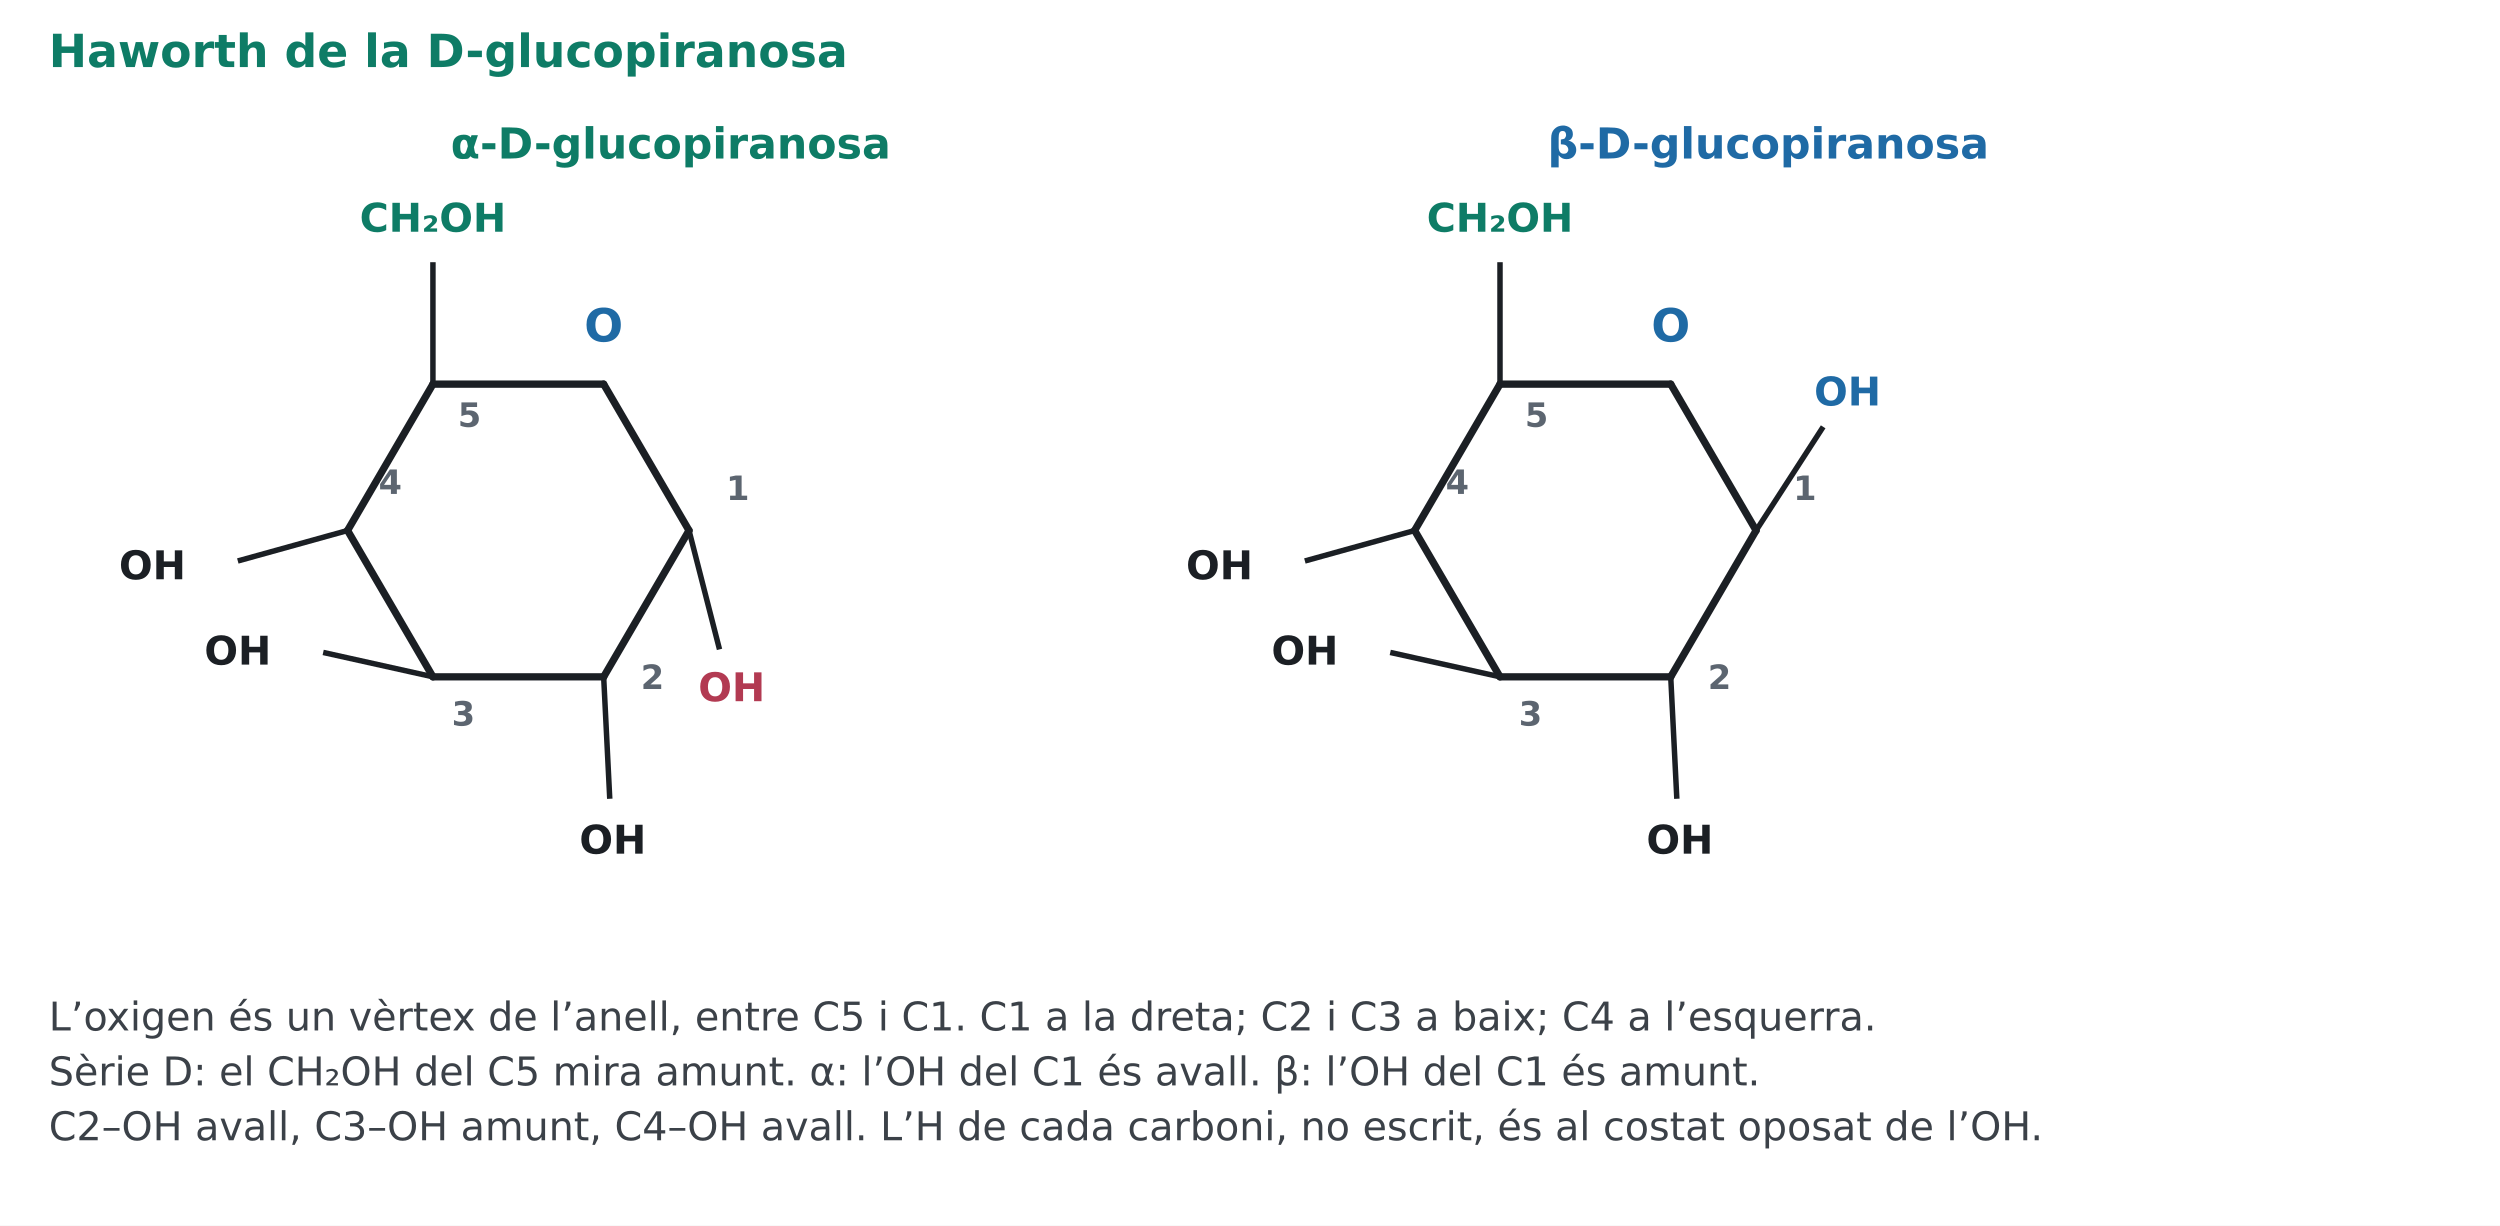
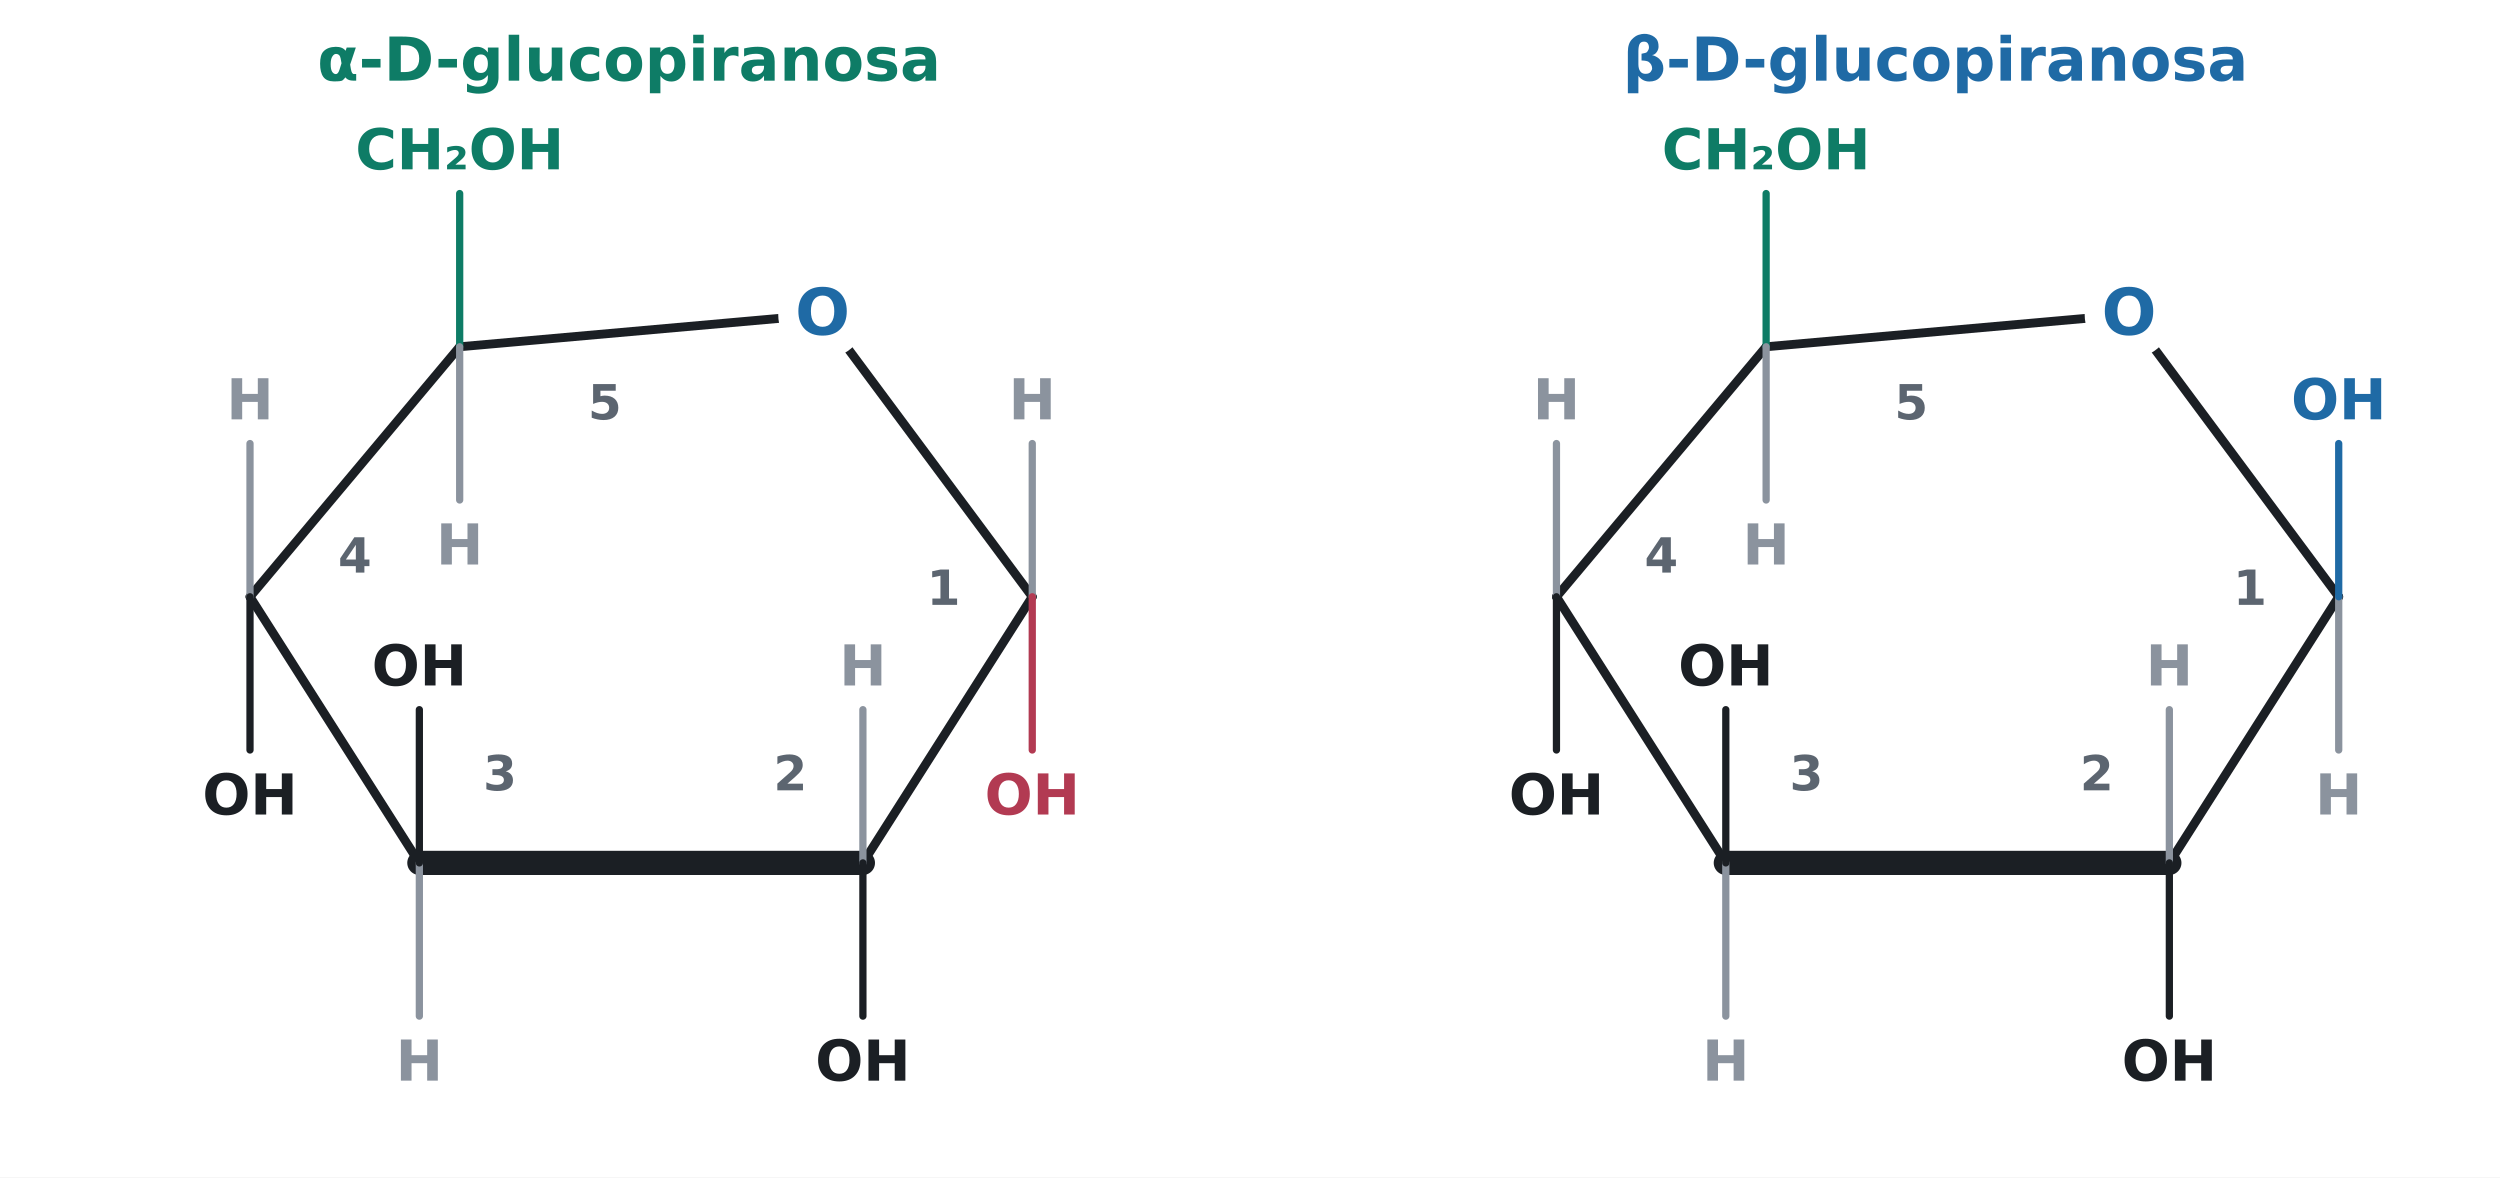
- <svg xmlns="http://www.w3.org/2000/svg" viewBox="0 0 820 402" font-family="DejaVu Sans, Liberation Sans, Arial, sans-serif">
-   <rect width="820" height="402" fill="#fff" />
-   <text x="16" y="22" font-size="15" font-weight="700" fill="#0E7C66">Haworth de la D-glucopiranosa</text>
-   <g transform="translate(0,36)">
-     <text x="220" y="16" font-size="14" font-weight="700" text-anchor="middle" fill="#0E7C66">α-D-glucopiranosa</text>
-     <text x="580" y="16" font-size="14" font-weight="700" text-anchor="middle" fill="#1F6AA5">β-D-glucopiranosa</text>
-     <line x1="142" y1="90" x2="198" y2="90" stroke="#1b1f24" stroke-width="2.4" stroke-linecap="round" />
-     <line x1="198" y1="90" x2="226" y2="138" stroke="#1b1f24" stroke-width="2.4" stroke-linecap="round" />
-     <line x1="226" y1="138" x2="198" y2="186" stroke="#1b1f24" stroke-width="2.4" stroke-linecap="round" />
-     <line x1="198" y1="186" x2="142" y2="186" stroke="#1b1f24" stroke-width="2.4" stroke-linecap="round" />
-     <line x1="142" y1="186" x2="114" y2="138" stroke="#1b1f24" stroke-width="2.4" stroke-linecap="round" />
-     <line x1="114" y1="138" x2="142" y2="90" stroke="#1b1f24" stroke-width="2.4" stroke-linecap="round" />
-     <text x="242" y="128" font-size="11" text-anchor="middle" fill="#5c6570" font-weight="700">1</text>
-     <text x="214" y="190" font-size="11" text-anchor="middle" fill="#5c6570" font-weight="700">2</text>
-     <text x="152" y="202" font-size="11" text-anchor="middle" fill="#5c6570" font-weight="700">3</text>
-     <text x="128" y="126" font-size="11" text-anchor="middle" fill="#5c6570" font-weight="700">4</text>
-     <text x="154" y="104" font-size="11" text-anchor="middle" fill="#5c6570" font-weight="700">5</text>
-     <text x="198" y="76" font-size="15" text-anchor="middle" fill="#1F6AA5" font-weight="700">O</text>
-     <line x1="142" y1="90" x2="142" y2="50" stroke="#1b1f24" stroke-width="1.8" />
-     <text x="142" y="40" font-size="13" text-anchor="middle" fill="#0E7C66" font-weight="700">CH₂OH</text>
-     <line x1="198" y1="186" x2="200" y2="226" stroke="#1b1f24" stroke-width="1.8" />
-     <text x="201" y="244" font-size="13" text-anchor="middle" fill="#1b1f24" font-weight="700">OH</text>
-     <line x1="142" y1="186" x2="106" y2="178" stroke="#1b1f24" stroke-width="1.8" />
-     <text x="78" y="182" font-size="13" text-anchor="middle" fill="#1b1f24" font-weight="700">OH</text>
-     <line x1="114" y1="138" x2="78" y2="148" stroke="#1b1f24" stroke-width="1.8" />
-     <text x="50" y="154" font-size="13" text-anchor="middle" fill="#1b1f24" font-weight="700">OH</text>
-     <line x1="226" y1="138" x2="236" y2="177" stroke="#1b1f24" stroke-width="1.8" />
-     <text x="240" y="194" font-size="13" text-anchor="middle" fill="#B23A52" font-weight="700">OH</text>
-     <line x1="492" y1="90" x2="548" y2="90" stroke="#1b1f24" stroke-width="2.4" stroke-linecap="round" />
-     <line x1="548" y1="90" x2="576" y2="138" stroke="#1b1f24" stroke-width="2.4" stroke-linecap="round" />
-     <line x1="576" y1="138" x2="548" y2="186" stroke="#1b1f24" stroke-width="2.4" stroke-linecap="round" />
-     <line x1="548" y1="186" x2="492" y2="186" stroke="#1b1f24" stroke-width="2.4" stroke-linecap="round" />
-     <line x1="492" y1="186" x2="464" y2="138" stroke="#1b1f24" stroke-width="2.4" stroke-linecap="round" />
-     <line x1="464" y1="138" x2="492" y2="90" stroke="#1b1f24" stroke-width="2.4" stroke-linecap="round" />
-     <text x="592" y="128" font-size="11" text-anchor="middle" fill="#5c6570" font-weight="700">1</text>
-     <text x="564" y="190" font-size="11" text-anchor="middle" fill="#5c6570" font-weight="700">2</text>
-     <text x="502" y="202" font-size="11" text-anchor="middle" fill="#5c6570" font-weight="700">3</text>
-     <text x="478" y="126" font-size="11" text-anchor="middle" fill="#5c6570" font-weight="700">4</text>
-     <text x="504" y="104" font-size="11" text-anchor="middle" fill="#5c6570" font-weight="700">5</text>
-     <text x="548" y="76" font-size="15" text-anchor="middle" fill="#1F6AA5" font-weight="700">O</text>
-     <line x1="492" y1="90" x2="492" y2="50" stroke="#1b1f24" stroke-width="1.8" />
-     <text x="492" y="40" font-size="13" text-anchor="middle" fill="#0E7C66" font-weight="700">CH₂OH</text>
-     <line x1="548" y1="186" x2="550" y2="226" stroke="#1b1f24" stroke-width="1.8" />
-     <text x="551" y="244" font-size="13" text-anchor="middle" fill="#1b1f24" font-weight="700">OH</text>
-     <line x1="492" y1="186" x2="456" y2="178" stroke="#1b1f24" stroke-width="1.8" />
-     <text x="428" y="182" font-size="13" text-anchor="middle" fill="#1b1f24" font-weight="700">OH</text>
-     <line x1="464" y1="138" x2="428" y2="148" stroke="#1b1f24" stroke-width="1.8" />
-     <text x="400" y="154" font-size="13" text-anchor="middle" fill="#1b1f24" font-weight="700">OH</text>
-     <line x1="576" y1="138" x2="598" y2="104" stroke="#1b1f24" stroke-width="1.8" />
-     <text x="606" y="97" font-size="13" text-anchor="middle" fill="#1F6AA5" font-weight="700">OH</text>
-   </g>
-   <text x="16" y="338" font-size="13" fill="#3b4148" font-family="DejaVu Sans, Liberation Sans, Arial, sans-serif">L’oxigen és un vèrtex de l’anell, entre C5 i C1. C1 a la dreta; C2 i C3 a baix; C4 a l’esquerra.</text>
-   <text x="16" y="356" font-size="13" fill="#3b4148" font-family="DejaVu Sans, Liberation Sans, Arial, sans-serif">Sèrie D: el CH₂OH del C5 mira amunt. α: l’OH del C1 és avall. β: l’OH del C1 és amunt.</text>
-   <text x="16" y="374" font-size="13" fill="#3b4148" font-family="DejaVu Sans, Liberation Sans, Arial, sans-serif">C2–OH avall, C3–OH amunt, C4–OH avall. L’H de cada carboni, no escrit, és al costat oposat de l’OH.</text>
+ <svg xmlns="http://www.w3.org/2000/svg" viewBox="0 0 620 292" font-family="DejaVu Sans, Liberation Sans, Arial, sans-serif">
+   <rect width="620" height="292" fill="#fff" />
+   <text x="156" y="20" font-size="15" font-weight="700" text-anchor="middle" fill="#0E7C66">α-D-glucopiranosa</text>
+   <text x="480" y="20" font-size="15" font-weight="700" text-anchor="middle" fill="#1F6AA5">β-D-glucopiranosa</text>
+   <line x1="114.0" y1="86.0" x2="204.0" y2="78.0" stroke="#1b1f24" stroke-width="2.2" stroke-linecap="round" />
+   <line x1="204.0" y1="78.0" x2="256.0" y2="148.0" stroke="#1b1f24" stroke-width="2.2" stroke-linecap="round" />
+   <line x1="256.0" y1="148.0" x2="214.0" y2="214.0" stroke="#1b1f24" stroke-width="2.2" stroke-linecap="round" />
+   <line x1="104.0" y1="214.0" x2="62.0" y2="148.0" stroke="#1b1f24" stroke-width="2.2" stroke-linecap="round" />
+   <line x1="62.0" y1="148.0" x2="114.0" y2="86.0" stroke="#1b1f24" stroke-width="2.2" stroke-linecap="round" />
+   <line x1="214.0" y1="214.0" x2="104.0" y2="214.0" stroke="#1b1f24" stroke-width="6" stroke-linecap="round" />
+   <line x1="114.0" y1="86.0" x2="114.0" y2="48.0" stroke="#0E7C66" stroke-width="1.8" stroke-linecap="round" />
+   <text x="114.0" y="42.0" font-size="14" text-anchor="middle" fill="#0E7C66" font-weight="700">CH₂OH</text>
+   <line x1="114.0" y1="86.0" x2="114.0" y2="124.0" stroke="#8b939e" stroke-width="1.8" stroke-linecap="round" />
+   <text x="114.0" y="140.0" font-size="14" text-anchor="middle" fill="#8b939e" font-weight="700">H</text>
+   <line x1="62.0" y1="148.0" x2="62.0" y2="110.0" stroke="#8b939e" stroke-width="1.8" stroke-linecap="round" />
+   <text x="62.0" y="104.0" font-size="14" text-anchor="middle" fill="#8b939e" font-weight="700">H</text>
+   <line x1="62.0" y1="148.0" x2="62.0" y2="186.0" stroke="#1b1f24" stroke-width="1.8" stroke-linecap="round" />
+   <text x="62.0" y="202.0" font-size="14" text-anchor="middle" fill="#1b1f24" font-weight="700">OH</text>
+   <line x1="104.0" y1="214.0" x2="104.0" y2="252.0" stroke="#8b939e" stroke-width="1.8" stroke-linecap="round" />
+   <text x="104.0" y="268.0" font-size="14" text-anchor="middle" fill="#8b939e" font-weight="700">H</text>
+   <line x1="104.0" y1="214.0" x2="104.0" y2="176.0" stroke="#1b1f24" stroke-width="1.8" stroke-linecap="round" />
+   <text x="104.0" y="170.0" font-size="14" text-anchor="middle" fill="#1b1f24" font-weight="700">OH</text>
+   <line x1="214.0" y1="214.0" x2="214.0" y2="176.0" stroke="#8b939e" stroke-width="1.8" stroke-linecap="round" />
+   <text x="214.0" y="170.0" font-size="14" text-anchor="middle" fill="#8b939e" font-weight="700">H</text>
+   <line x1="214.0" y1="214.0" x2="214.0" y2="252.0" stroke="#1b1f24" stroke-width="1.8" stroke-linecap="round" />
+   <text x="214.0" y="268.0" font-size="14" text-anchor="middle" fill="#1b1f24" font-weight="700">OH</text>
+   <line x1="256.0" y1="148.0" x2="256.0" y2="110.0" stroke="#8b939e" stroke-width="1.8" stroke-linecap="round" />
+   <text x="256.0" y="104.0" font-size="14" text-anchor="middle" fill="#8b939e" font-weight="700">H</text>
+   <line x1="256.0" y1="148.0" x2="256.0" y2="186.0" stroke="#B23A52" stroke-width="1.8" stroke-linecap="round" />
+   <text x="256.0" y="202.0" font-size="14" text-anchor="middle" fill="#B23A52" font-weight="700">OH</text>
+   <circle cx="234.0" cy="146.0" r="8" fill="#fff" />
+   <text x="234.0" y="150.0" font-size="12" text-anchor="middle" fill="#5c6570" font-weight="700">1</text>
+   <circle cx="196.0" cy="192.0" r="8" fill="#fff" />
+   <text x="196.0" y="196.0" font-size="12" text-anchor="middle" fill="#5c6570" font-weight="700">2</text>
+   <circle cx="124.0" cy="192.0" r="8" fill="#fff" />
+   <text x="124.0" y="196.0" font-size="12" text-anchor="middle" fill="#5c6570" font-weight="700">3</text>
+   <circle cx="88.0" cy="138.0" r="8" fill="#fff" />
+   <text x="88.0" y="142.0" font-size="12" text-anchor="middle" fill="#5c6570" font-weight="700">4</text>
+   <circle cx="150.0" cy="100.0" r="8" fill="#fff" />
+   <text x="150.0" y="104.0" font-size="12" text-anchor="middle" fill="#5c6570" font-weight="700">5</text>
+   <circle cx="204.0" cy="78.0" r="11" fill="#fff" />
+   <text x="204.0" y="83.0" font-size="16" text-anchor="middle" fill="#1F6AA5" font-weight="700">O</text>
+   <line x1="438.0" y1="86.0" x2="528.0" y2="78.0" stroke="#1b1f24" stroke-width="2.2" stroke-linecap="round" />
+   <line x1="528.0" y1="78.0" x2="580.0" y2="148.0" stroke="#1b1f24" stroke-width="2.2" stroke-linecap="round" />
+   <line x1="580.0" y1="148.0" x2="538.0" y2="214.0" stroke="#1b1f24" stroke-width="2.2" stroke-linecap="round" />
+   <line x1="428.0" y1="214.0" x2="386.0" y2="148.0" stroke="#1b1f24" stroke-width="2.2" stroke-linecap="round" />
+   <line x1="386.0" y1="148.0" x2="438.0" y2="86.0" stroke="#1b1f24" stroke-width="2.2" stroke-linecap="round" />
+   <line x1="538.0" y1="214.0" x2="428.0" y2="214.0" stroke="#1b1f24" stroke-width="6" stroke-linecap="round" />
+   <line x1="438.0" y1="86.0" x2="438.0" y2="48.0" stroke="#0E7C66" stroke-width="1.8" stroke-linecap="round" />
+   <text x="438.0" y="42.0" font-size="14" text-anchor="middle" fill="#0E7C66" font-weight="700">CH₂OH</text>
+   <line x1="438.0" y1="86.0" x2="438.0" y2="124.0" stroke="#8b939e" stroke-width="1.8" stroke-linecap="round" />
+   <text x="438.0" y="140.0" font-size="14" text-anchor="middle" fill="#8b939e" font-weight="700">H</text>
+   <line x1="386.0" y1="148.0" x2="386.0" y2="110.0" stroke="#8b939e" stroke-width="1.8" stroke-linecap="round" />
+   <text x="386.0" y="104.0" font-size="14" text-anchor="middle" fill="#8b939e" font-weight="700">H</text>
+   <line x1="386.0" y1="148.0" x2="386.0" y2="186.0" stroke="#1b1f24" stroke-width="1.8" stroke-linecap="round" />
+   <text x="386.0" y="202.0" font-size="14" text-anchor="middle" fill="#1b1f24" font-weight="700">OH</text>
+   <line x1="428.0" y1="214.0" x2="428.0" y2="252.0" stroke="#8b939e" stroke-width="1.8" stroke-linecap="round" />
+   <text x="428.0" y="268.0" font-size="14" text-anchor="middle" fill="#8b939e" font-weight="700">H</text>
+   <line x1="428.0" y1="214.0" x2="428.0" y2="176.0" stroke="#1b1f24" stroke-width="1.8" stroke-linecap="round" />
+   <text x="428.0" y="170.0" font-size="14" text-anchor="middle" fill="#1b1f24" font-weight="700">OH</text>
+   <line x1="538.0" y1="214.0" x2="538.0" y2="176.0" stroke="#8b939e" stroke-width="1.8" stroke-linecap="round" />
+   <text x="538.0" y="170.0" font-size="14" text-anchor="middle" fill="#8b939e" font-weight="700">H</text>
+   <line x1="538.0" y1="214.0" x2="538.0" y2="252.0" stroke="#1b1f24" stroke-width="1.8" stroke-linecap="round" />
+   <text x="538.0" y="268.0" font-size="14" text-anchor="middle" fill="#1b1f24" font-weight="700">OH</text>
+   <line x1="580.0" y1="148.0" x2="580.0" y2="186.0" stroke="#8b939e" stroke-width="1.8" stroke-linecap="round" />
+   <text x="580.0" y="202.0" font-size="14" text-anchor="middle" fill="#8b939e" font-weight="700">H</text>
+   <line x1="580.0" y1="148.0" x2="580.0" y2="110.0" stroke="#1F6AA5" stroke-width="1.8" stroke-linecap="round" />
+   <text x="580.0" y="104.0" font-size="14" text-anchor="middle" fill="#1F6AA5" font-weight="700">OH</text>
+   <circle cx="558.0" cy="146.0" r="8" fill="#fff" />
+   <text x="558.0" y="150.0" font-size="12" text-anchor="middle" fill="#5c6570" font-weight="700">1</text>
+   <circle cx="520.0" cy="192.0" r="8" fill="#fff" />
+   <text x="520.0" y="196.0" font-size="12" text-anchor="middle" fill="#5c6570" font-weight="700">2</text>
+   <circle cx="448.0" cy="192.0" r="8" fill="#fff" />
+   <text x="448.0" y="196.0" font-size="12" text-anchor="middle" fill="#5c6570" font-weight="700">3</text>
+   <circle cx="412.0" cy="138.0" r="8" fill="#fff" />
+   <text x="412.0" y="142.0" font-size="12" text-anchor="middle" fill="#5c6570" font-weight="700">4</text>
+   <circle cx="474.0" cy="100.0" r="8" fill="#fff" />
+   <text x="474.0" y="104.0" font-size="12" text-anchor="middle" fill="#5c6570" font-weight="700">5</text>
+   <circle cx="528.0" cy="78.0" r="11" fill="#fff" />
+   <text x="528.0" y="83.0" font-size="16" text-anchor="middle" fill="#1F6AA5" font-weight="700">O</text>
</svg>
